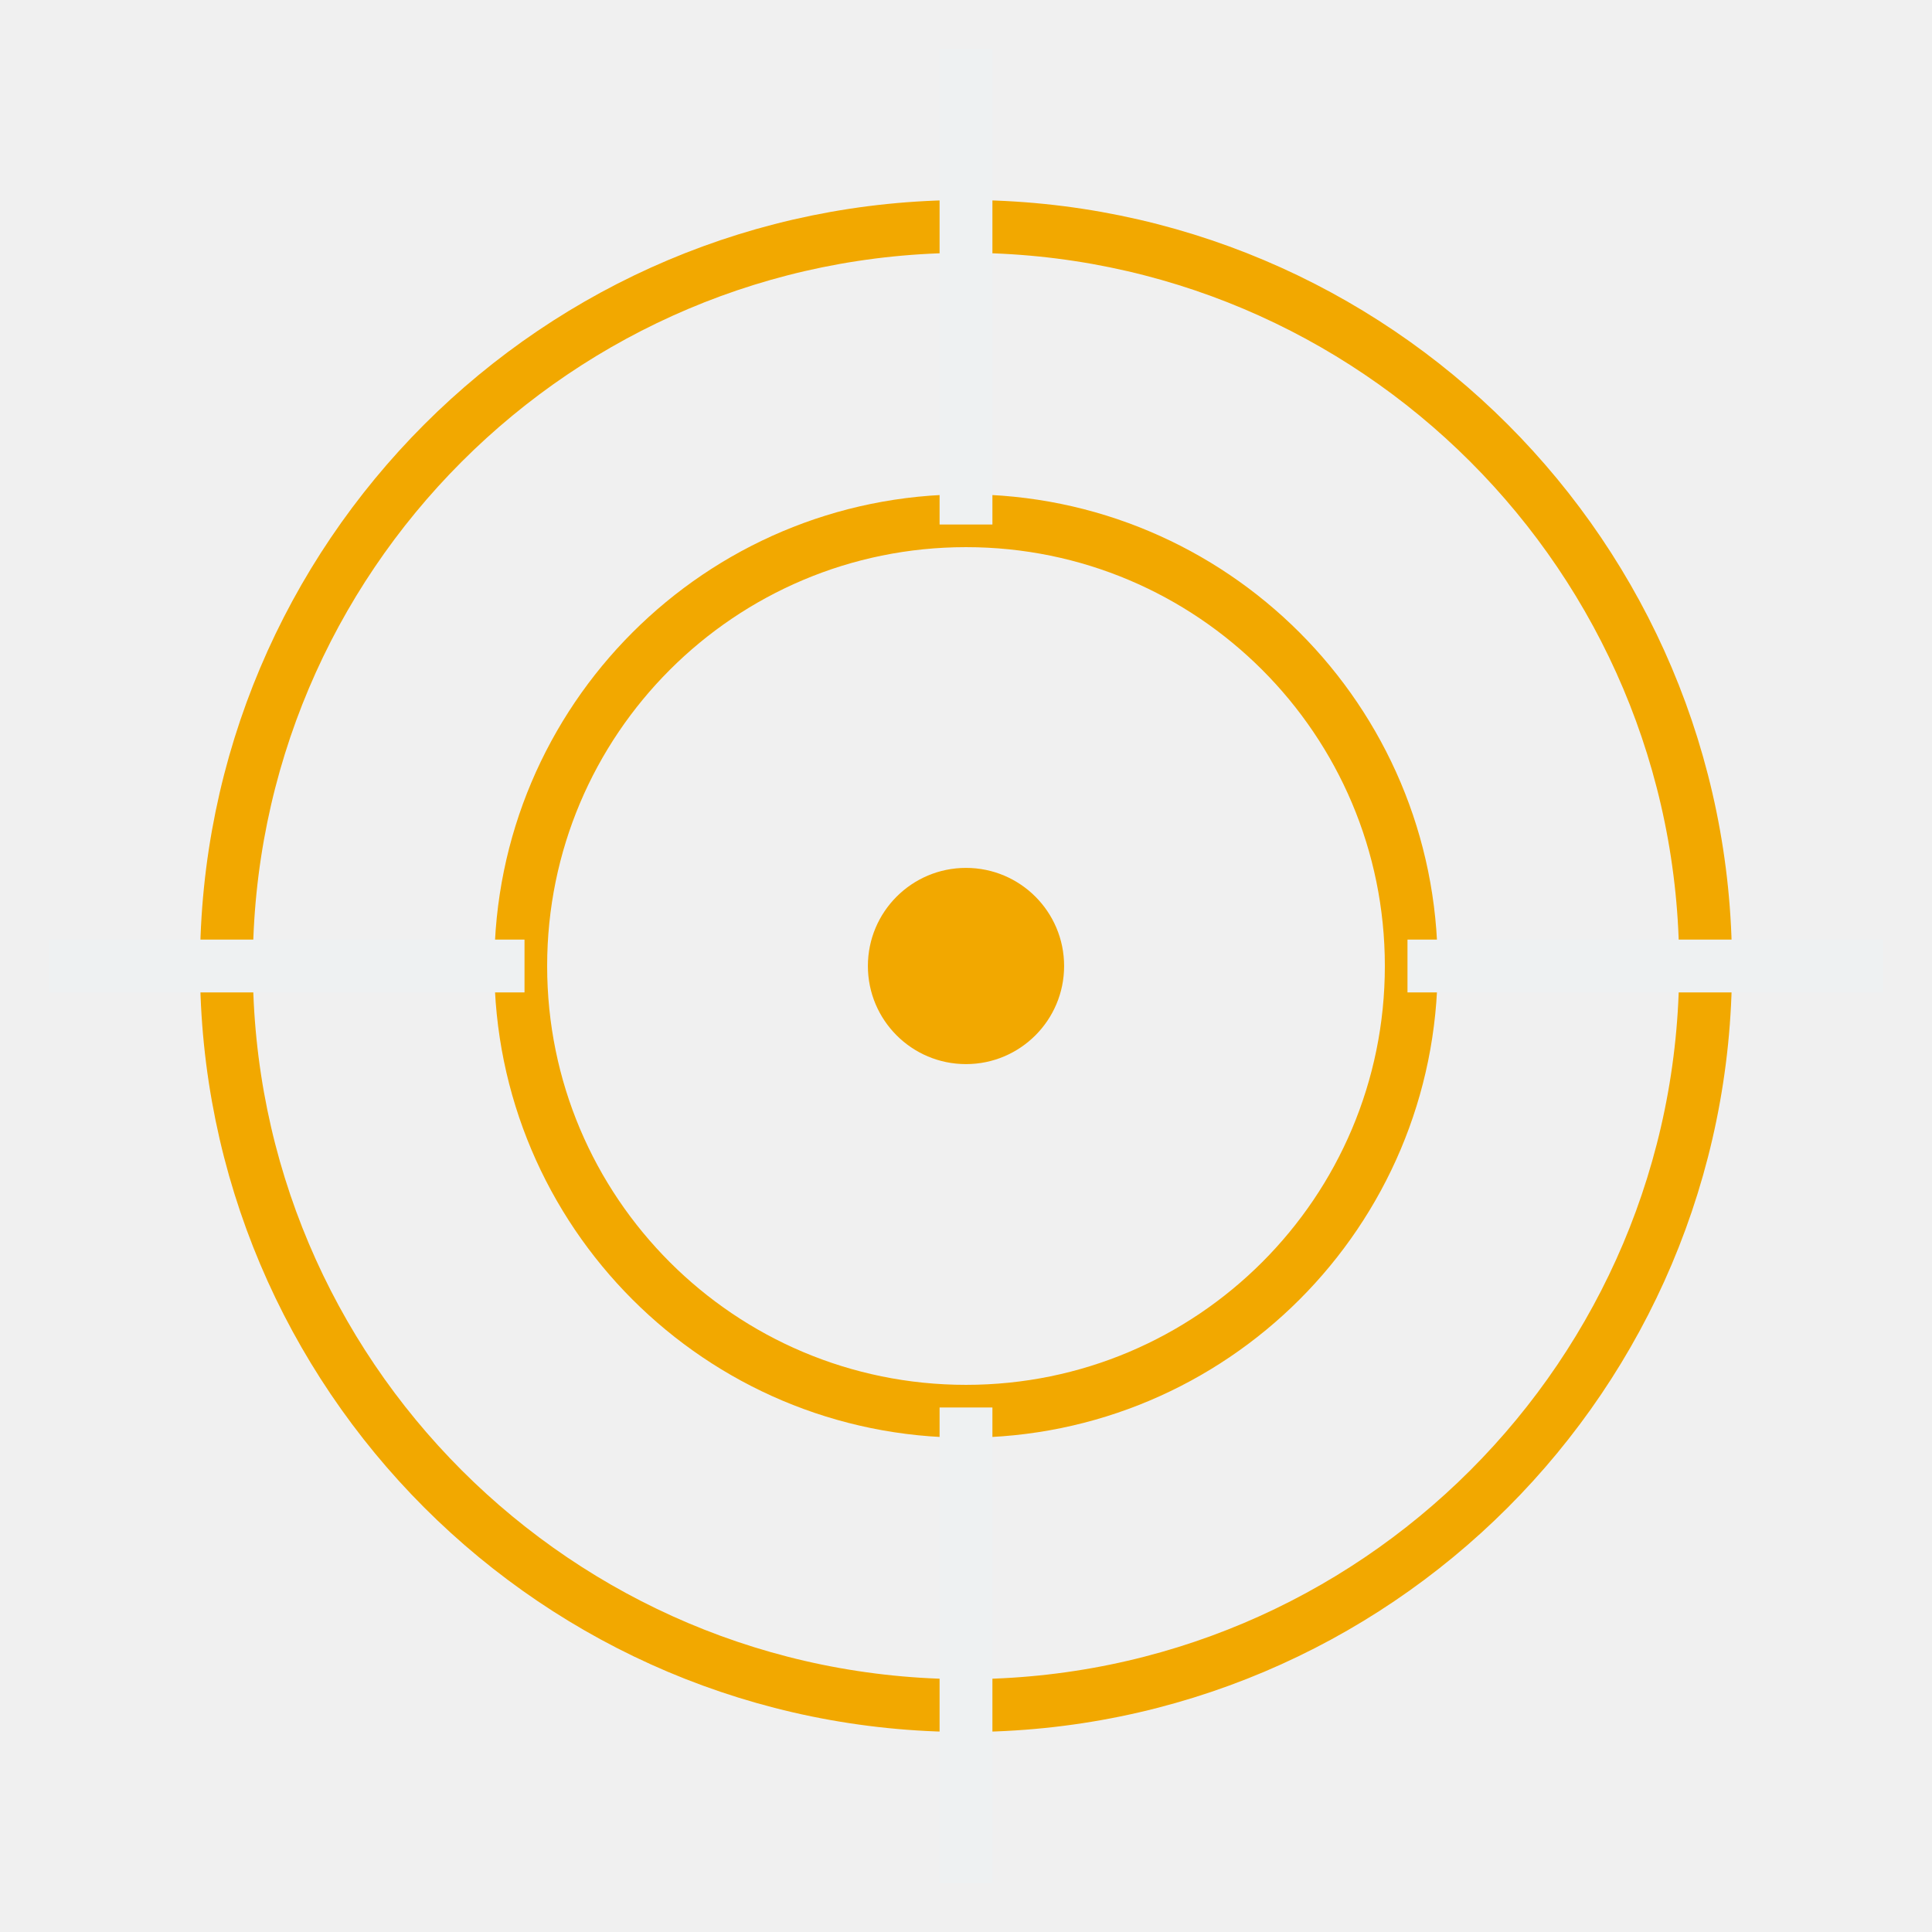
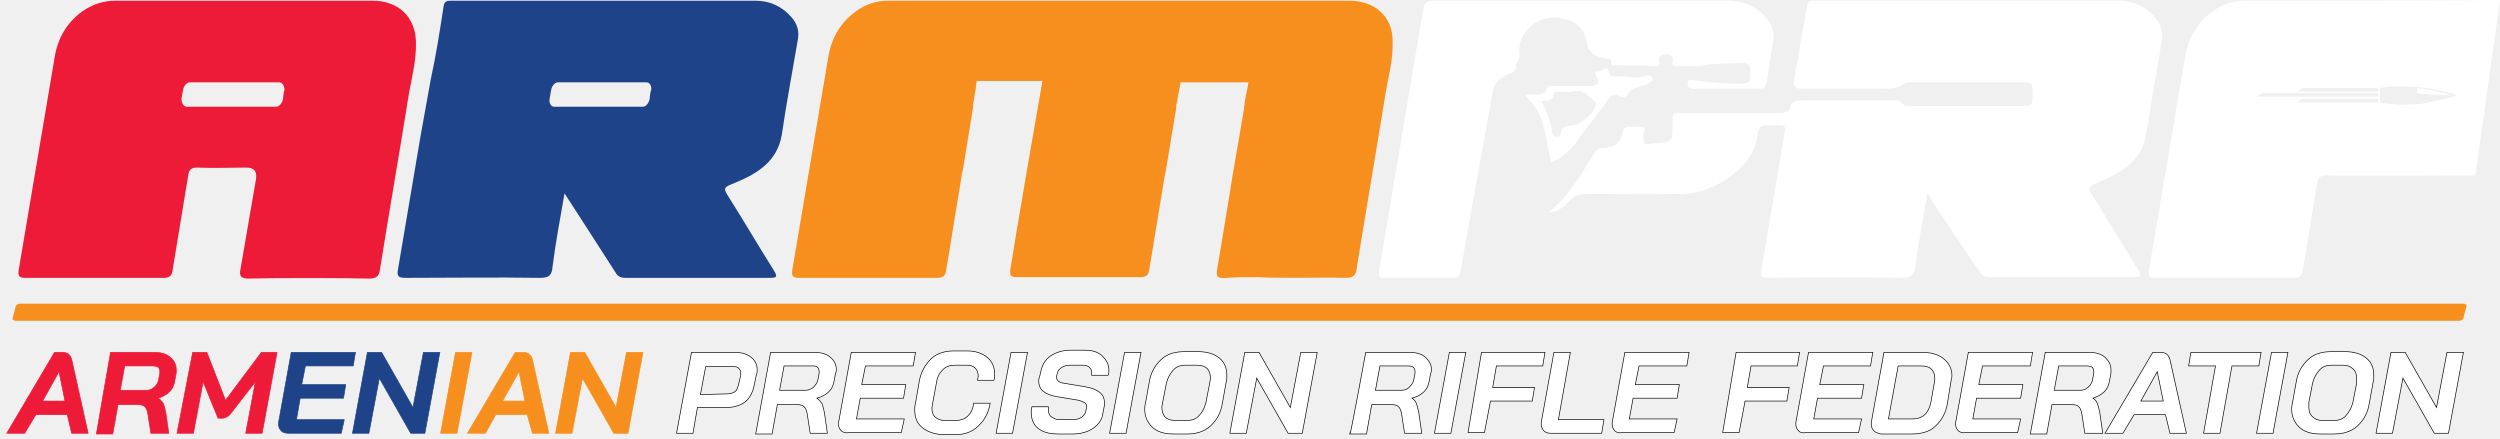
- <svg xmlns="http://www.w3.org/2000/svg" viewBox="0 0 512 512" width="512" height="512" role="img" aria-label="ARMPRF">
-   <g fill="none" stroke="#f2a800" stroke-width="14">
-     <circle cx="256" cy="256" r="196" />
-     <circle cx="256" cy="256" r="118" />
-   </g>
-   <g stroke="#eef1f2" stroke-width="14" stroke-linecap="square">
-     <line x1="256" y1="20" x2="256" y2="132" />
-     <line x1="256" y1="380" x2="256" y2="492" />
-     <line x1="20" y1="256" x2="132" y2="256" />
-     <line x1="380" y1="256" x2="492" y2="256" />
-   </g>
-   <circle cx="256" cy="256" r="26" fill="#f2a800" />
+ <svg xmlns="http://www.w3.org/2000/svg" width="371" height="65" viewBox="0 0 371 65" fill="none">
+   <path d="M9.976 61.533H5.322L3.659 64.297H1L8.092 52.288H9.2C9.976 52.288 10.419 52.606 10.641 53.35L13.079 64.297H10.641L9.976 61.533ZM6.319 59.514H9.643L8.757 55.157L6.319 59.514Z" fill="#ED1A38" stroke="#ED1A38" stroke-width="0.1" stroke-miterlimit="10" />
+   <path d="M16.403 52.288H22.83C23.827 52.288 24.714 52.5 25.268 53.031C25.822 53.456 26.154 54.094 26.154 54.838C26.154 55.051 26.154 55.157 26.154 55.37L25.933 56.538C25.822 57.176 25.6 57.708 25.157 58.133C24.714 58.558 24.16 58.877 23.495 59.089C23.827 59.302 24.049 59.62 24.27 59.939C24.381 60.258 24.492 60.683 24.603 61.215L25.046 64.297H22.387L21.943 61.427C21.833 60.896 21.722 60.577 21.5 60.364C21.279 60.152 20.946 60.046 20.503 60.046H17.511L16.735 64.403H14.297C14.297 64.297 16.403 52.288 16.403 52.288ZM21.611 57.92C22.165 57.92 22.497 57.814 22.83 57.495C23.162 57.282 23.384 56.857 23.495 56.538L23.716 55.37C23.716 55.37 23.716 55.263 23.716 55.157C23.716 54.838 23.606 54.626 23.495 54.519C23.384 54.413 23.052 54.307 22.719 54.307H18.508L17.843 57.92H21.611Z" fill="#ED1A38" stroke="#ED1A38" stroke-width="0.1" stroke-miterlimit="10" />
+   <path d="M28.592 52.288H30.698L33.468 59.408L38.787 52.288H41.114L38.898 64.297H36.46L37.9 56.645L34.354 61.215C34.133 61.533 33.911 61.746 33.69 61.852C33.468 61.959 33.246 62.065 33.025 62.065H32.36L30.143 56.645L28.703 64.297H26.265L28.592 52.288Z" fill="#ED1A38" stroke="#ED1A38" stroke-width="0.1" stroke-miterlimit="10" />
+   <path d="M41.779 63.978C41.557 63.765 41.335 63.446 41.335 63.021C41.335 62.915 41.335 62.809 41.335 62.703L43.219 52.288H52.749L52.417 54.307H45.325L44.771 57.07H51.309L50.976 59.089H44.549L43.995 62.277H51.087L50.644 64.297H42.887C42.333 64.297 42 64.19 41.779 63.978Z" fill="#1E4389" stroke="#1E4389" stroke-width="0.1" stroke-miterlimit="10" />
+   <path d="M54.522 52.288H56.627L61.282 60.471L62.833 52.288H65.271L63.054 64.297H60.949L56.295 56.113L54.744 64.297H52.306L54.522 52.288Z" fill="#1E4389" stroke="#1E4389" stroke-width="0.1" stroke-miterlimit="10" />
+   <path d="M67.598 52.288H70.036L67.819 64.297H65.382L67.598 52.288Z" fill="#F78F1E" stroke="#F78F1E" stroke-width="0.1" stroke-miterlimit="10" />
+   <path d="M78.236 61.533H73.582L72.03 64.297H69.371L76.463 52.288H77.571C78.347 52.288 78.79 52.606 79.011 53.35L81.449 64.297H79.011L78.236 61.533ZM74.579 59.514H77.903L77.017 55.157L74.579 59.514Z" fill="#F78F1E" stroke="#F78F1E" stroke-width="0.1" stroke-miterlimit="10" />
+   <path d="M84.663 52.288H86.768L91.422 60.471L92.974 52.288H95.412L93.195 64.297H91.09L86.436 56.113L84.884 64.297H82.447L84.663 52.288Z" fill="#F78F1E" stroke="#F78F1E" stroke-width="0.1" stroke-miterlimit="10" />
+   <path d="M102.614 52.288H108.931C110.039 52.288 110.814 52.5 111.479 53.031C112.144 53.563 112.366 54.2 112.366 54.944C112.366 55.157 112.366 55.37 112.255 55.582L111.922 57.176C111.701 58.239 111.258 59.089 110.593 59.62C109.928 60.152 108.931 60.471 107.822 60.471H103.501L102.836 64.297H100.398L102.614 52.288ZM107.933 58.451C108.376 58.451 108.709 58.345 109.041 58.133C109.374 57.92 109.485 57.495 109.595 57.07L109.928 55.688C109.928 55.582 109.928 55.476 109.928 55.37C109.928 55.051 109.817 54.838 109.595 54.626C109.374 54.413 109.152 54.413 108.82 54.413H104.72L103.944 58.558L107.933 58.451Z" fill="white" stroke="#040404" stroke-width="0.1" stroke-miterlimit="10" />
+   <path d="M114.36 52.288H120.787C121.785 52.288 122.671 52.5 123.225 53.031C123.779 53.456 124.112 54.094 124.112 54.838C124.112 55.051 124.112 55.157 124.001 55.37L123.779 56.538C123.668 57.176 123.447 57.708 123.004 58.133C122.56 58.558 122.006 58.877 121.231 59.089C121.563 59.302 121.785 59.62 122.006 59.939C122.117 60.258 122.228 60.683 122.339 61.215L122.782 64.297H120.233L119.79 61.427C119.679 60.896 119.568 60.577 119.347 60.364C119.125 60.152 118.793 60.046 118.35 60.046H115.358L114.582 64.403H112.144L114.36 52.288ZM119.458 57.92C119.901 57.92 120.344 57.814 120.677 57.495C121.009 57.176 121.231 56.857 121.341 56.538L121.563 55.37C121.563 55.37 121.563 55.263 121.563 55.157C121.563 54.838 121.452 54.626 121.341 54.519C121.12 54.307 120.898 54.307 120.566 54.307H116.355L115.69 57.92H119.458Z" fill="white" stroke="#040404" stroke-width="0.1" stroke-miterlimit="10" />
+   <path d="M124.887 63.978C124.666 63.765 124.444 63.446 124.444 63.021C124.444 62.915 124.444 62.809 124.444 62.703L126.328 52.288H135.858L135.525 54.307H128.433L127.879 57.07H134.417L134.085 59.089H127.658L127.104 62.171H134.196L133.752 64.19H125.996C125.552 64.297 125.22 64.19 124.887 63.978Z" fill="white" stroke="#040404" stroke-width="0.1" stroke-miterlimit="10" />
+   <path d="M136.855 63.446C136.079 62.809 135.747 61.959 135.747 60.789C135.747 60.577 135.747 60.258 135.858 59.833L136.412 56.645C136.633 55.263 137.298 54.094 138.185 53.244C139.071 52.394 140.29 52.075 141.62 52.075H143.504C144.723 52.075 145.72 52.394 146.496 53.031C147.271 53.669 147.604 54.519 147.604 55.582C147.604 55.795 147.604 56.113 147.493 56.432H145.055C145.055 56.22 145.166 56.007 145.166 55.901C145.166 55.37 145.055 54.944 144.723 54.626C144.39 54.307 144.058 54.2 143.504 54.2H141.62C140.955 54.2 140.29 54.413 139.847 54.944C139.404 55.37 139.071 56.007 138.96 56.857L138.406 59.833C138.406 60.152 138.296 60.364 138.296 60.471C138.296 61.108 138.406 61.533 138.739 61.852C139.071 62.171 139.515 62.384 140.069 62.384H141.952C142.617 62.384 143.171 62.171 143.615 61.746C144.058 61.321 144.39 60.683 144.501 59.833H146.939C146.717 61.321 146.052 62.384 145.166 63.234C144.279 64.084 143.171 64.509 141.731 64.509H139.847C138.628 64.403 137.631 64.084 136.855 63.446Z" fill="white" stroke="#040404" stroke-width="0.1" stroke-miterlimit="10" />
+   <path d="M150.042 52.288H152.479L150.263 64.297H147.825L150.042 52.288Z" fill="white" stroke="#040404" stroke-width="0.1" stroke-miterlimit="10" />
+   <path d="M154.031 63.553C153.366 63.021 153.034 62.171 153.034 61.215C153.034 60.896 153.034 60.683 153.144 60.364H155.582C155.582 60.577 155.582 60.683 155.582 60.789C155.582 61.215 155.693 61.64 156.025 61.852C156.358 62.065 156.69 62.277 157.134 62.277H159.128C159.682 62.277 160.126 62.171 160.458 61.959C160.79 61.746 161.012 61.427 161.123 61.108L161.234 60.471V60.258C161.234 60.046 161.123 59.833 160.901 59.727C160.68 59.62 160.458 59.514 160.126 59.408L156.912 58.877C155.028 58.558 154.142 57.814 154.142 56.538C154.142 56.326 154.142 56.22 154.253 56.007L154.474 55.051C154.696 54.094 155.139 53.35 155.915 52.819C156.69 52.288 157.688 51.969 158.907 51.969H160.901C162.009 51.969 162.896 52.181 163.561 52.819C164.226 53.456 164.558 54.094 164.558 54.944C164.558 55.157 164.558 55.476 164.447 55.688H162.009C162.009 55.476 162.009 55.37 162.009 55.37C162.009 54.944 161.899 54.732 161.677 54.519C161.455 54.307 161.123 54.2 160.79 54.2H158.796C158.353 54.2 157.909 54.307 157.577 54.519C157.244 54.732 157.023 54.944 156.912 55.37L156.801 55.795C156.801 55.795 156.801 55.901 156.801 56.007C156.801 56.432 157.134 56.751 157.798 56.857L161.012 57.389C162.896 57.708 163.893 58.451 163.893 59.727C163.893 59.833 163.893 59.939 163.893 60.152L163.671 61.321C163.561 62.277 163.007 63.021 162.231 63.553C161.455 64.084 160.458 64.403 159.128 64.403H157.134C155.582 64.403 154.696 64.084 154.031 63.553Z" fill="white" stroke="#040404" stroke-width="0.1" stroke-miterlimit="10" />
+   <path d="M166.885 52.288H169.323L167.107 64.297H164.669L166.885 52.288Z" fill="white" stroke="#040404" stroke-width="0.1" stroke-miterlimit="10" />
+   <path d="M171.872 63.978C171.207 63.659 170.763 63.234 170.431 62.703C170.099 62.171 169.877 61.533 169.877 60.789C169.877 60.577 169.877 60.258 169.988 59.833L170.542 56.751C170.763 55.263 171.428 54.2 172.315 53.35C173.201 52.5 174.42 52.181 175.861 52.181H177.745C179.074 52.181 180.182 52.5 180.958 53.138C181.734 53.775 182.066 54.626 182.066 55.795C182.066 56.113 182.066 56.432 181.955 56.751L181.401 59.833C181.18 61.321 180.515 62.384 179.628 63.234C178.631 64.084 177.523 64.403 176.082 64.403H174.199C173.312 64.403 172.536 64.297 171.872 63.978ZM176.193 62.384C176.969 62.384 177.523 62.171 177.966 61.64C178.409 61.215 178.742 60.577 178.964 59.727L179.518 56.857C179.518 56.645 179.628 56.432 179.628 56.22C179.628 55.582 179.518 55.157 179.185 54.732C178.853 54.413 178.409 54.2 177.745 54.2H175.861C175.196 54.2 174.531 54.413 174.088 54.944C173.645 55.476 173.312 56.007 173.09 56.857L172.536 59.727C172.536 59.939 172.426 60.152 172.426 60.364C172.426 61.002 172.536 61.427 172.869 61.852C173.201 62.171 173.645 62.384 174.199 62.384H176.193Z" fill="white" stroke="#040404" stroke-width="0.1" stroke-miterlimit="10" />
+   <path d="M184.726 52.288H186.831L191.485 60.471L193.037 52.288H195.474L193.258 64.297H191.153L186.499 56.113L184.947 64.297H182.509L184.726 52.288Z" fill="white" stroke="#040404" stroke-width="0.1" stroke-miterlimit="10" />
+   <path d="M202.677 52.288H209.104C210.102 52.288 210.988 52.5 211.542 53.031C212.096 53.563 212.429 54.094 212.429 54.838C212.429 55.051 212.429 55.157 212.318 55.37L212.096 56.538C211.985 57.176 211.764 57.708 211.321 58.133C210.877 58.558 210.323 58.877 209.548 59.089C209.88 59.302 210.102 59.62 210.212 59.939C210.323 60.258 210.434 60.683 210.545 61.215L210.988 64.297H208.439L207.996 61.427C207.885 60.896 207.775 60.577 207.553 60.364C207.331 60.152 206.999 60.046 206.556 60.046H203.564L202.788 64.403H200.35C200.461 64.297 202.677 52.288 202.677 52.288ZM207.885 57.92C208.329 57.92 208.772 57.814 209.104 57.495C209.437 57.176 209.658 56.857 209.769 56.538L209.991 55.37C209.991 55.37 209.991 55.263 209.991 55.157C209.991 54.838 209.88 54.626 209.769 54.519C209.658 54.413 209.326 54.307 208.993 54.307H204.783L204.118 57.92H207.885Z" fill="white" stroke="#040404" stroke-width="0.1" stroke-miterlimit="10" />
+   <path d="M215.088 52.288H217.526L215.31 64.297H212.872L215.088 52.288Z" fill="white" stroke="#040404" stroke-width="0.1" stroke-miterlimit="10" />
+   <path d="M219.853 52.288H229.272L228.94 54.307H222.069L221.515 57.495H227.721L227.388 59.514H221.183L220.296 64.19H217.858L219.853 52.288Z" fill="white" stroke="#040404" stroke-width="0.1" stroke-miterlimit="10" />
+   <path d="M229.161 63.978C228.94 63.765 228.718 63.446 228.718 63.021C228.718 62.915 228.718 62.809 228.718 62.703L230.602 52.288H233.04L231.267 62.277H238.026L237.694 64.297H230.158C229.715 64.297 229.383 64.19 229.161 63.978Z" fill="white" stroke="#040404" stroke-width="0.1" stroke-miterlimit="10" />
+   <path d="M239.688 63.978C239.467 63.765 239.245 63.446 239.245 63.021C239.245 62.915 239.245 62.809 239.245 62.703L241.129 52.288H250.659L250.326 54.307H243.234L242.68 57.07H249.218L248.886 59.089H242.348L241.794 62.171H248.886L248.442 64.19H240.686C240.353 64.297 239.91 64.19 239.688 63.978Z" fill="white" stroke="#040404" stroke-width="0.1" stroke-miterlimit="10" />
+   <path d="M257.64 52.288H267.059L266.726 54.307H259.856L259.302 57.495H265.507L265.175 59.514H258.969L258.083 64.19H255.645L257.64 52.288Z" fill="white" stroke="#040404" stroke-width="0.1" stroke-miterlimit="10" />
+   <path d="M266.948 63.978C266.726 63.765 266.505 63.446 266.505 63.021C266.505 62.915 266.505 62.809 266.505 62.703L268.388 52.288H277.918L277.586 54.307H270.605L270.051 57.07H276.589L276.256 59.089H269.718L269.164 62.171H276.256L275.813 64.19H268.056C267.502 64.297 267.17 64.19 266.948 63.978Z" fill="white" stroke="#040404" stroke-width="0.1" stroke-miterlimit="10" />
+   <path d="M278.14 63.978C277.918 63.765 277.697 63.446 277.697 63.021C277.697 62.915 277.697 62.809 277.697 62.703L279.58 52.288H285.232C286.562 52.288 287.67 52.606 288.445 53.244C289.221 53.882 289.664 54.732 289.664 55.688C289.664 55.795 289.664 56.113 289.553 56.432L288.999 59.833C288.778 61.321 288.113 62.384 287.226 63.234C286.34 64.084 285.121 64.403 283.68 64.403H279.137C278.694 64.297 278.361 64.19 278.14 63.978ZM283.791 62.171C285.343 62.171 286.229 61.321 286.562 59.62L287.116 56.432C287.116 56.326 287.116 56.22 287.116 56.007C287.116 55.476 286.894 55.051 286.562 54.732C286.229 54.413 285.675 54.307 285.121 54.307H281.686L280.245 62.171H283.791Z" fill="white" stroke="#040404" stroke-width="0.1" stroke-miterlimit="10" />
+   <path d="M290.662 63.978C290.44 63.765 290.218 63.446 290.218 63.021C290.218 62.915 290.218 62.809 290.218 62.703L292.102 52.288H301.632L301.3 54.307H294.208L293.654 57.07H300.191L299.859 59.089H293.321L292.767 62.171H299.859L299.416 64.19H291.659C291.326 64.297 290.994 64.19 290.662 63.978Z" fill="white" stroke="#040404" stroke-width="0.1" stroke-miterlimit="10" />
+   <path d="M303.516 52.288H309.943C310.94 52.288 311.827 52.5 312.381 53.031C312.935 53.563 313.267 54.094 313.267 54.838C313.267 55.051 313.267 55.157 313.267 55.37L313.046 56.538C312.935 57.176 312.713 57.708 312.27 58.133C311.827 58.558 311.273 58.877 310.608 59.089C310.94 59.302 311.162 59.62 311.273 59.939C311.383 60.258 311.494 60.683 311.605 61.215L312.048 64.297H309.389L308.946 61.427C308.835 60.896 308.724 60.577 308.502 60.364C308.281 60.152 307.948 60.046 307.505 60.046H304.513L303.737 64.403H301.3L303.516 52.288ZM308.613 57.92C309.167 57.92 309.5 57.814 309.832 57.495C310.164 57.282 310.386 56.857 310.497 56.538L310.719 55.37C310.719 55.37 310.719 55.263 310.719 55.157C310.719 54.838 310.608 54.626 310.497 54.519C310.386 54.413 310.054 54.307 309.721 54.307H305.51L304.846 57.92H308.613Z" fill="white" stroke="#040404" stroke-width="0.1" stroke-miterlimit="10" />
+   <path d="M321.356 61.533H316.702L315.04 64.297H312.381L319.473 52.288H320.581C321.356 52.288 321.8 52.606 322.021 53.35L324.459 64.297H322.021L321.356 61.533ZM317.7 59.514H321.024L320.137 55.157L317.7 59.514Z" fill="white" stroke="#040404" stroke-width="0.1" stroke-miterlimit="10" />
+   <path d="M328.781 54.307H324.792L325.124 52.288H335.54L335.208 54.307H331.219L329.446 64.297H327.008L328.781 54.307Z" fill="white" stroke="#040404" stroke-width="0.1" stroke-miterlimit="10" />
+   <path d="M337.092 52.288H339.53L337.313 64.297H334.875L337.092 52.288Z" fill="white" stroke="#040404" stroke-width="0.1" stroke-miterlimit="10" />
+   <path d="M342.078 63.978C341.413 63.659 340.97 63.234 340.638 62.703C340.305 62.171 340.084 61.533 340.084 60.789C340.084 60.577 340.084 60.258 340.194 59.833L340.748 56.751C340.97 55.263 341.635 54.2 342.521 53.35C343.408 52.5 344.627 52.181 346.067 52.181H347.951C349.281 52.181 350.389 52.5 351.165 53.138C351.94 53.775 352.273 54.626 352.273 55.795C352.273 56.113 352.273 56.432 352.162 56.751L351.608 59.833C351.386 61.321 350.721 62.384 349.835 63.234C348.838 64.084 347.73 64.403 346.289 64.403H344.405C343.519 64.403 342.743 64.297 342.078 63.978ZM346.4 62.384C347.175 62.384 347.73 62.171 348.173 61.64C348.616 61.108 348.948 60.577 349.17 59.727L349.724 56.857C349.724 56.645 349.724 56.432 349.724 56.22C349.724 55.582 349.613 55.157 349.17 54.732C348.838 54.413 348.394 54.2 347.73 54.2H345.957C345.292 54.2 344.627 54.413 344.184 54.944C343.74 55.476 343.408 56.007 343.186 56.857L342.632 59.727C342.632 59.939 342.632 60.152 342.632 60.364C342.632 61.002 342.743 61.427 343.186 61.852C343.519 62.171 343.962 62.384 344.516 62.384H346.4Z" fill="white" stroke="#040404" stroke-width="0.1" stroke-miterlimit="10" />
+   <path d="M354.822 52.288H356.927L361.581 60.471L363.132 52.288H365.57L363.354 64.297H361.249L356.595 56.113L355.043 64.297H352.605L354.822 52.288Z" fill="white" stroke="#040404" stroke-width="0.1" stroke-miterlimit="10" />
+   <path d="M286.007 28.694C285.343 32.627 284.678 36.134 284.234 39.534C284.013 40.703 283.68 41.235 282.351 41.235C275.702 41.129 269.164 41.129 262.515 41.235C261.407 41.235 261.186 41.022 261.407 39.959C262.515 33.37 263.624 26.888 264.732 20.299C265.064 18.492 265.064 18.598 263.18 18.598C261.075 18.598 261.075 18.598 260.742 20.511C260.299 22.849 258.859 24.656 256.975 26.038C254.648 27.738 252.21 28.801 249.218 28.801C244.564 28.694 240.021 28.801 235.367 28.801C234.369 28.801 233.704 29.013 233.04 29.651C232.264 30.501 231.488 31.351 229.826 31.564C232.929 28.907 234.702 25.825 236.586 22.743C236.807 22.318 237.14 22.105 237.694 21.999C239.245 21.893 240.464 21.574 240.796 19.661C241.018 18.386 242.459 18.917 243.456 18.811C244.453 18.704 243.899 19.555 243.899 19.873C243.899 21.68 243.788 21.468 245.561 21.255C248.221 21.043 248.221 21.043 248.221 18.492C248.221 16.579 247.888 16.791 249.994 16.791C255.091 16.791 258.859 16.791 263.845 16.791C264.842 16.791 265.507 16.685 265.729 15.729C265.951 14.879 267.28 14.879 268.388 14.879C272.599 14.879 276.921 14.879 281.132 14.879C281.575 14.879 281.797 14.772 282.351 15.41C282.683 15.835 283.126 15.729 283.57 15.729C288.113 15.729 295.87 15.729 300.413 15.729C301.854 15.729 301.632 15.091 301.632 13.816C301.632 12.859 301.743 12.115 300.413 12.222C295.759 12.222 288.002 12.222 283.348 12.222C283.126 12.222 282.794 12.222 282.572 12.434C281.907 13.072 280.578 13.178 279.359 13.178C275.259 13.178 271.38 13.178 267.502 13.178C266.394 13.178 265.951 12.859 266.283 11.69C266.948 8.077 267.502 4.464 268.167 0.956C268.278 0.213 268.61 0.106 269.275 0.106C284.345 0.106 299.416 0.106 314.486 0.106C316.592 0.106 318.364 0.956 319.694 2.444C320.692 3.507 321.024 4.676 320.802 6.058C320.027 10.628 319.251 15.197 318.475 19.873C317.921 23.806 314.929 25.506 311.605 26.994C309.832 27.738 309.721 27.738 310.719 29.332C312.935 32.839 315.04 36.453 317.256 39.959C317.921 40.916 317.7 41.129 316.592 41.129C309.5 41.129 302.408 41.129 295.316 41.129C294.54 41.129 294.097 40.916 293.764 40.278C291.105 36.559 288.667 32.733 286.007 28.694Z" fill="white" />
+   <path d="M234.591 0.106C241.794 0.106 248.996 0.106 256.31 0.106C258.969 0.106 261.075 1.063 262.515 3.188C263.069 4.038 263.291 4.889 263.18 5.845C262.848 7.971 262.515 10.096 262.183 12.222C262.072 12.859 261.851 13.178 260.964 13.178C257.861 13.178 254.759 13.178 251.656 13.178C251.434 13.178 251.323 13.178 251.102 13.178C250.548 13.072 250.437 12.753 250.437 12.222C250.548 11.69 250.88 11.903 251.213 11.903C253.651 12.222 256.088 12.434 258.526 12.434C259.967 12.434 259.745 11.584 259.745 10.84C259.745 9.99 259.745 9.246 258.415 9.352C256.642 9.459 254.759 9.352 252.986 9.671C251.545 9.99 250.105 9.671 248.664 9.777C247.999 9.884 248.221 9.352 248.221 9.14C248.332 8.396 247.999 8.077 247.223 8.077C246.448 8.077 246.115 8.396 246.226 9.14C246.337 9.777 246.115 9.884 245.45 9.777C243.567 9.671 241.683 9.777 239.799 9.671C239.467 9.671 238.913 9.99 239.134 9.14C239.245 8.715 238.359 8.608 237.915 8.608C236.586 8.289 235.699 7.758 235.477 6.27C235.145 4.145 233.815 3.082 231.488 2.657C228.275 2.126 224.95 4.889 225.504 8.077C225.615 8.927 224.839 9.246 224.95 9.884C225.061 10.84 224.285 10.734 223.731 11.053C222.623 11.584 221.737 12.222 221.515 13.603C219.964 22.424 218.302 31.245 216.75 40.172C216.639 41.022 216.307 41.235 215.531 41.235C212.207 41.235 208.883 41.235 205.558 41.235C204.561 41.235 204.561 41.022 204.672 40.172C206.888 27.206 208.993 14.347 211.21 1.382C211.32 0.425 211.764 0.106 212.761 0.106C219.964 0.106 227.277 0.106 234.591 0.106Z" fill="white" />
+   <path d="M230.158 24.125C229.383 20.617 229.383 16.898 226.391 14.241C226.834 13.922 227.388 14.028 227.831 14.028C228.496 14.028 229.272 14.135 229.494 13.178C229.604 12.647 230.269 12.753 230.713 12.753C232.486 12.753 234.148 12.753 235.921 12.753C237.029 12.753 237.472 12.434 236.918 11.371C236.807 11.053 236.475 10.415 237.14 10.628C237.694 10.734 238.469 9.352 238.802 10.734C238.913 11.159 239.134 11.371 239.688 11.371C241.129 11.159 242.68 11.797 244.121 11.265C244.453 11.159 245.118 11.053 245.229 11.584C245.34 12.115 244.896 12.115 244.453 12.434C243.456 12.966 242.126 12.859 241.572 14.028C241.461 14.241 240.796 14.56 240.686 14.454C239.134 13.391 238.691 14.772 238.137 15.516C236.807 17.217 235.588 18.917 234.258 20.617C233.261 22.105 232.042 23.381 230.158 24.125ZM228.718 14.985C229.604 16.579 230.158 18.173 230.38 19.767C230.491 20.086 230.602 20.299 231.045 20.299C231.377 20.299 231.599 20.192 231.599 19.767C231.71 18.811 232.375 18.704 233.261 18.598C234.591 18.598 236.586 16.791 236.807 15.516C236.807 15.304 236.807 15.197 236.696 15.091C235.699 14.241 234.923 13.178 233.261 13.603C232.707 13.71 232.042 13.603 231.377 13.603C231.045 13.603 230.602 13.603 230.602 13.922C230.38 15.091 229.494 14.879 228.718 14.985Z" fill="white" />
+   <path d="M147.825 4.889C147.715 5.42 147.604 5.951 147.604 6.483L147.825 4.889Z" fill="#D8343C" />
+   <path d="M200.239 0.106C187.496 0.106 174.863 0.106 162.12 0.106H162.009C151.261 0.106 142.617 0.106 131.869 0.106C129.985 0.106 128.433 0.638 126.993 1.7C124.666 3.401 123.336 5.739 122.893 8.608C121.12 19.13 119.347 29.651 117.574 40.066C117.463 40.916 117.574 41.235 118.571 41.235C125.441 41.235 132.201 41.235 139.071 41.235C139.958 41.235 140.29 40.916 140.401 40.172C141.066 36.346 141.62 32.52 142.285 28.694L142.396 28.057C142.506 27.313 142.617 26.675 142.728 25.931C142.728 25.825 142.728 25.612 142.839 25.506L144.39 16.048C144.39 15.941 144.39 15.835 144.39 15.729C144.501 14.772 144.723 13.816 144.834 12.859V12.753L144.944 12.009H154.696L153.92 16.473L152.48 24.762L151.15 32.627C150.707 35.071 150.374 37.515 149.931 39.959C149.82 40.81 149.931 41.129 150.928 41.129H151.15C151.261 41.129 151.371 41.129 151.593 41.129H152.59C154.917 41.129 155.028 41.129 157.355 41.129H158.353C158.796 41.129 159.35 41.129 159.793 41.129C161.899 41.129 164.115 41.129 166.22 41.129C166.553 41.129 166.885 41.129 167.217 41.129C167.439 41.129 167.55 41.129 167.661 41.129H169.212C170.099 41.129 170.431 40.81 170.542 40.066C171.318 35.283 172.093 30.607 172.869 25.931C172.869 25.719 172.98 25.612 172.98 25.506L174.531 16.154C174.531 16.048 174.531 15.941 174.531 15.835C174.753 14.666 174.974 13.391 175.196 12.222H185.28L184.837 14.454L184.726 15.091L184.615 16.048V16.154L182.953 25.825L181.955 31.989C181.512 34.646 181.069 37.303 180.626 39.959C180.404 41.129 180.737 41.341 182.066 41.235C183.507 41.129 184.947 41.129 186.499 41.129C190.931 41.341 195.253 41.129 199.685 41.235C200.904 41.235 201.237 40.81 201.347 39.747C202.677 31.457 204.118 23.168 205.447 14.879C205.891 11.903 206.777 9.033 206.666 6.058C206.666 2.444 204.007 0.106 200.239 0.106Z" fill="#F78F1E" />
+   <path d="M117.352 2.444C116.022 0.956 114.249 0.106 112.144 0.106C97.074 0.106 82.003 0.106 66.933 0.106C66.268 0.106 65.936 0.213 65.825 0.956C65.271 4.57 64.717 8.183 63.941 11.69L62.39 20.299C61.282 26.888 60.173 33.37 59.065 39.959C58.844 41.022 59.176 41.235 60.173 41.235C66.822 41.235 73.471 41.129 80.12 41.235C81.56 41.235 81.892 40.81 82.003 39.534C82.447 36.027 83.111 32.52 83.776 28.694C86.436 32.839 88.874 36.559 91.311 40.385C91.644 41.022 92.087 41.235 92.863 41.235C99.955 41.235 107.047 41.235 114.139 41.235C115.247 41.235 115.468 41.129 114.804 40.066C112.587 36.559 110.482 32.945 108.266 29.438C107.268 27.844 107.268 27.844 109.152 27.1C112.477 25.719 115.358 23.912 116.022 19.98C116.687 15.41 117.574 10.734 118.35 6.164C118.682 4.676 118.35 3.507 117.352 2.444ZM96.409 14.666C96.298 15.304 95.855 15.835 95.412 15.835H82.225C81.782 15.835 81.449 15.304 81.56 14.666L81.782 13.391C81.892 12.753 82.336 12.222 82.779 12.222H95.966C96.409 12.222 96.741 12.753 96.63 13.391C96.52 13.391 96.409 14.666 96.409 14.666Z" fill="#1E4389" />
+   <path d="M55.298 0.106C42.554 0.106 29.811 0.106 17.178 0.106C15.295 0.106 13.743 0.638 12.192 1.7C9.865 3.401 8.535 5.739 8.092 8.608C6.319 19.13 4.546 29.651 2.773 40.066C2.662 40.916 2.773 41.235 3.77 41.235C10.641 41.235 17.4 41.235 24.27 41.235C25.157 41.235 25.489 40.916 25.6 40.172C26.376 35.39 27.151 30.714 27.927 26.038C28.038 25.187 28.37 24.868 29.257 24.868C31.695 24.975 34.133 24.868 36.571 24.868C37.679 24.868 38.122 25.4 38.011 26.463C37.235 30.926 36.46 35.496 35.684 39.959C35.462 41.022 35.795 41.341 36.903 41.341C39.895 41.235 51.752 41.235 54.744 41.341C55.963 41.341 56.295 40.916 56.406 39.853C57.736 31.564 59.176 23.274 60.506 14.985C60.949 12.009 61.836 9.14 61.725 6.164C61.614 2.444 59.065 0.106 55.298 0.106ZM42 14.666C41.889 15.304 41.446 15.835 41.003 15.835H27.706C27.262 15.835 26.93 15.304 26.93 14.666L27.151 13.391C27.262 12.753 27.706 12.222 28.149 12.222H41.446C41.889 12.222 42.222 12.753 42.222 13.391C42.111 13.391 42 14.666 42 14.666Z" fill="#ED1A38" />
+   <path d="M333.324 0.106C331.44 0.106 329.778 0.638 328.338 1.7C326.01 3.401 324.681 5.739 324.237 8.608C322.464 19.13 320.692 29.651 318.919 40.066C318.808 40.916 318.919 41.235 319.916 41.235C326.786 41.235 333.546 41.235 340.416 41.235C341.302 41.235 341.635 40.916 341.746 40.066C342.521 35.283 343.075 31.989 343.851 27.206C343.962 26.356 344.294 26.038 345.292 26.038C347.73 26.144 364.905 26.038 367.343 26.038L371 3.05176e-05C358.367 0.106 346.067 0.106 333.324 0.106ZM364.462 14.241C364.462 14.241 360.251 15.304 359.365 15.41C357.038 15.516 356.705 15.623 354.489 15.41C354.157 15.41 353.159 15.197 353.159 15.197V13.072C353.159 13.072 354.267 12.859 354.6 12.859C355.708 12.753 357.703 12.859 359.254 12.966C360.805 13.072 364.462 14.028 364.462 14.028V14.241ZM352.938 13.603H340.859L341.635 13.072H352.938V13.603ZM352.938 14.347H334.875L335.651 13.816H352.938V14.347ZM352.938 15.197H340.859L341.635 14.666H352.938V15.197Z" fill="white" />
+   <path d="M363.686 14.135C363.686 14.135 361.249 13.284 358.7 13.072V13.816C358.7 13.922 362.246 14.135 363.686 14.135Z" fill="white" />
+   <path d="M364.905 47.611H2.33C1.997 47.611 1.776 47.399 1.886 47.186L2.33 45.486C2.33 45.273 2.662 45.061 2.995 45.061H365.57C365.903 45.061 366.124 45.273 366.013 45.486L365.57 47.186C365.57 47.399 365.238 47.611 364.905 47.611Z" fill="#F78F1E" />
</svg>
